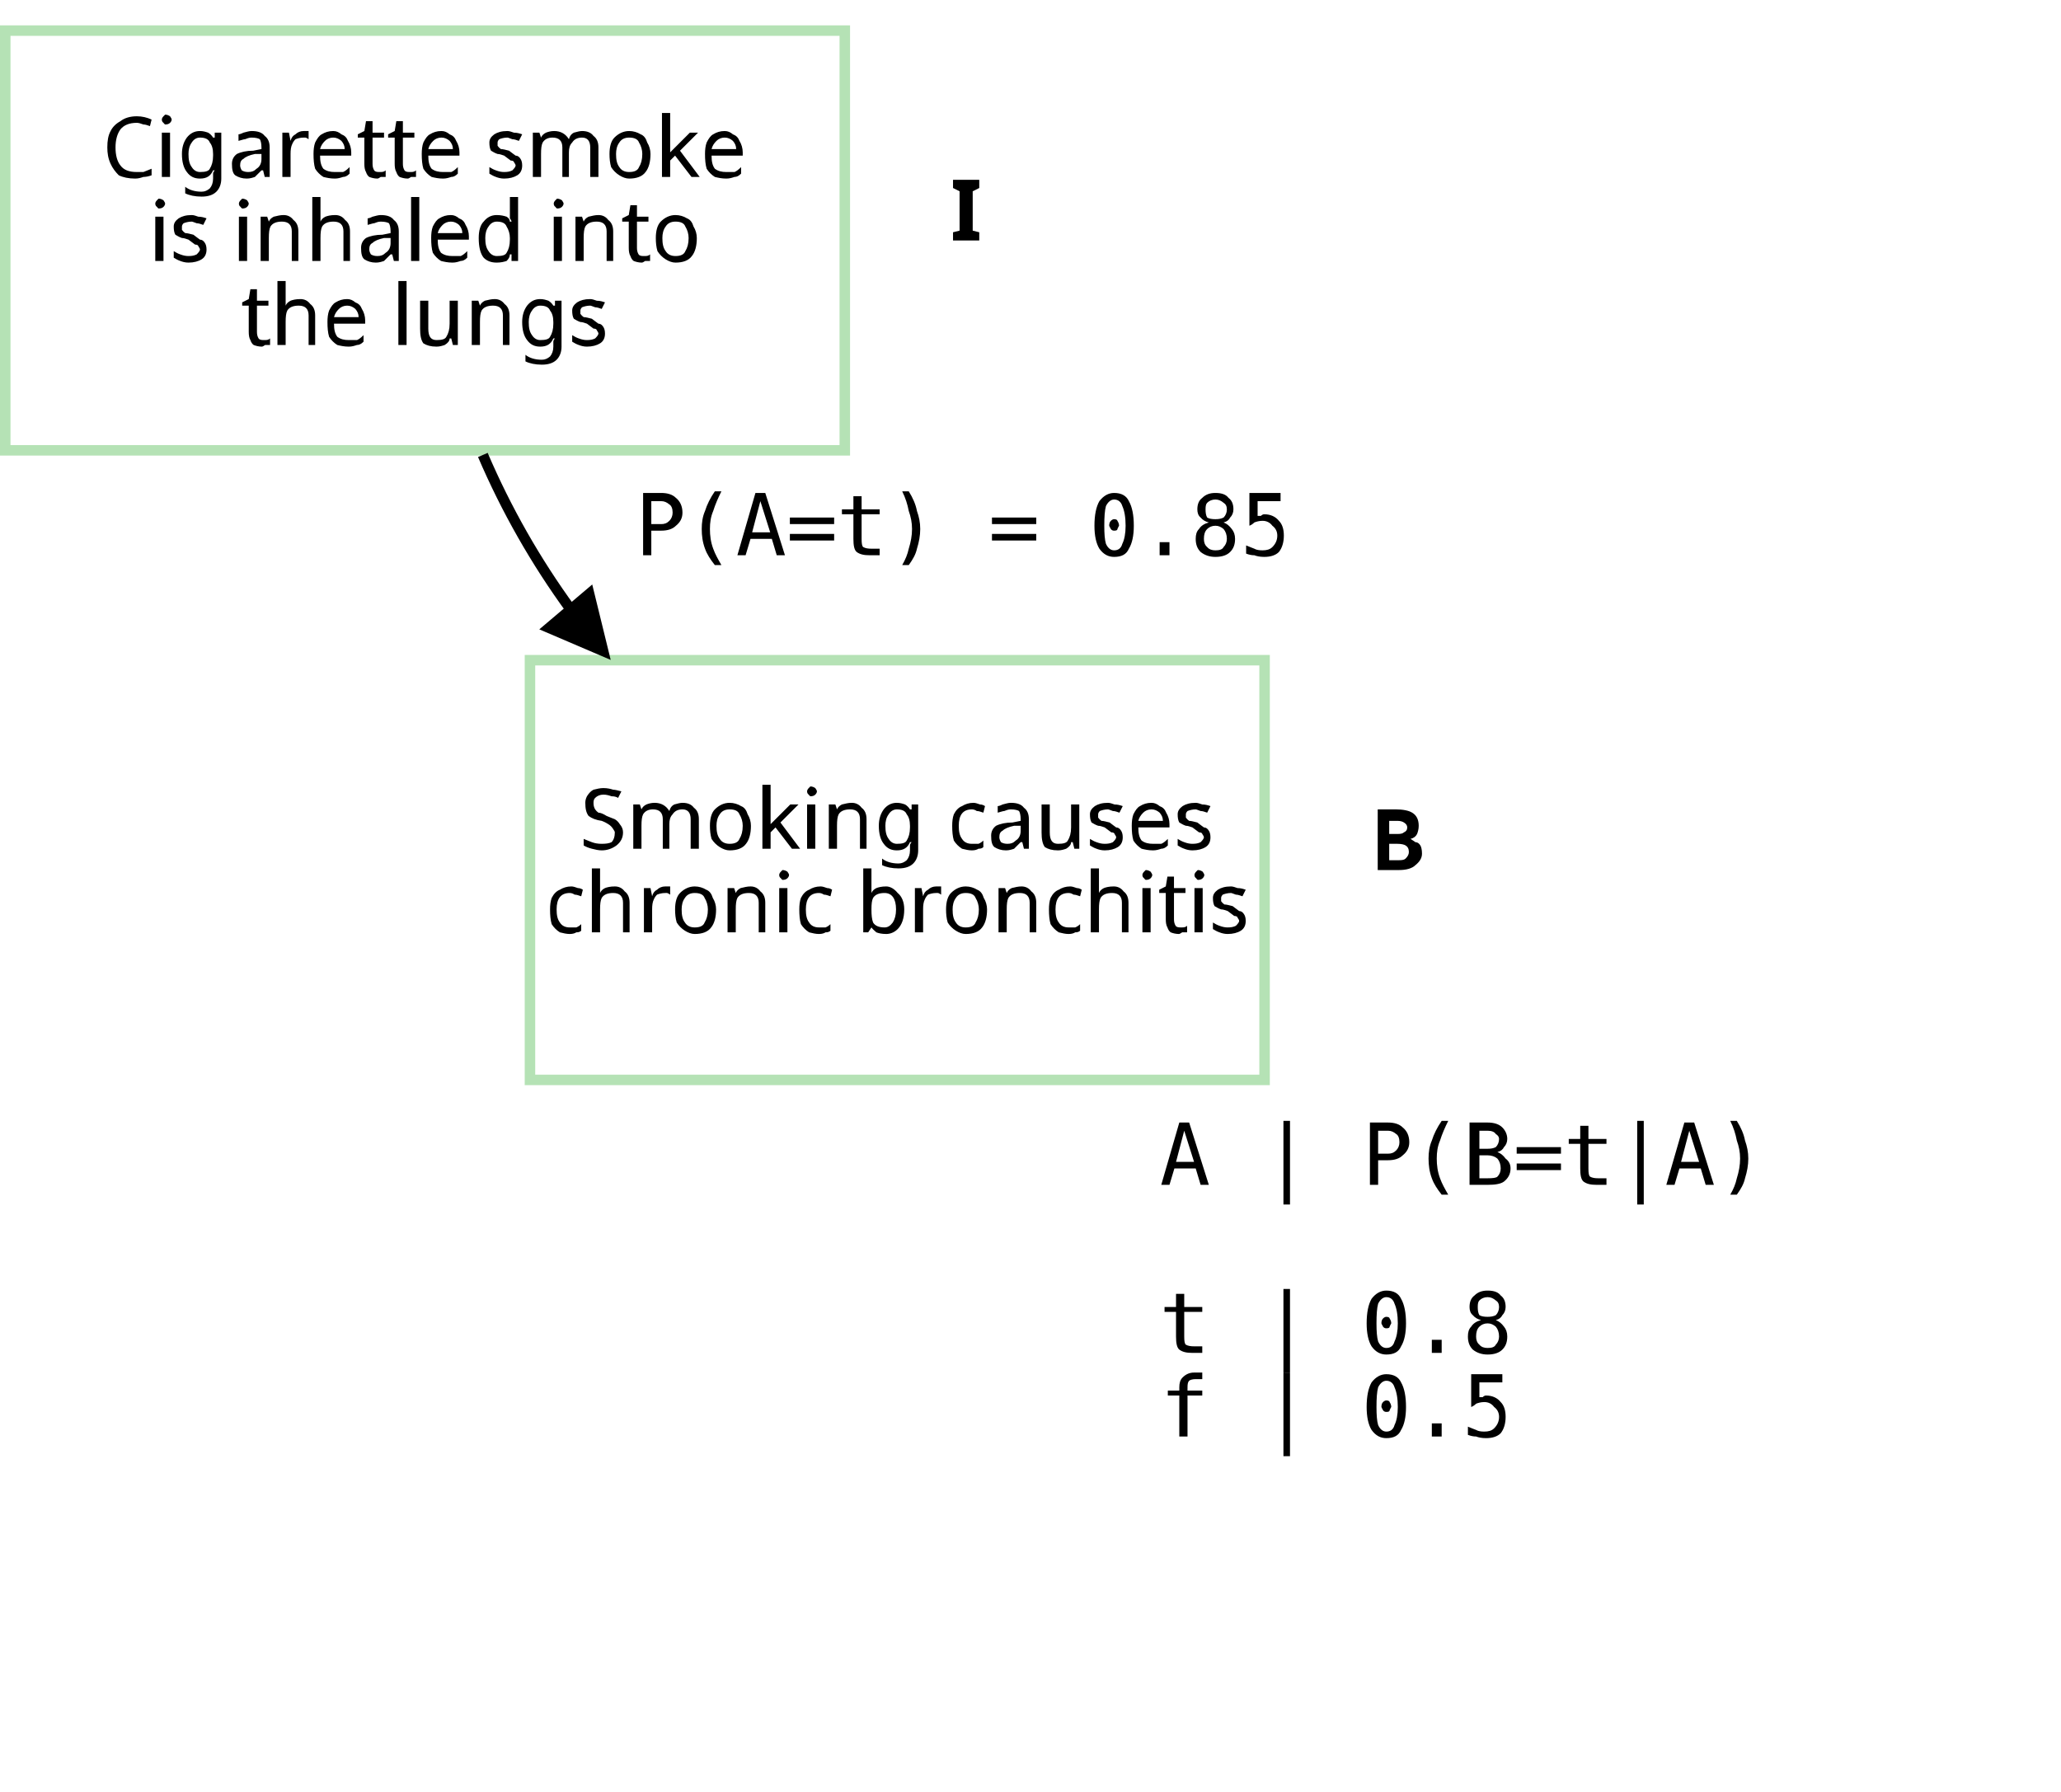
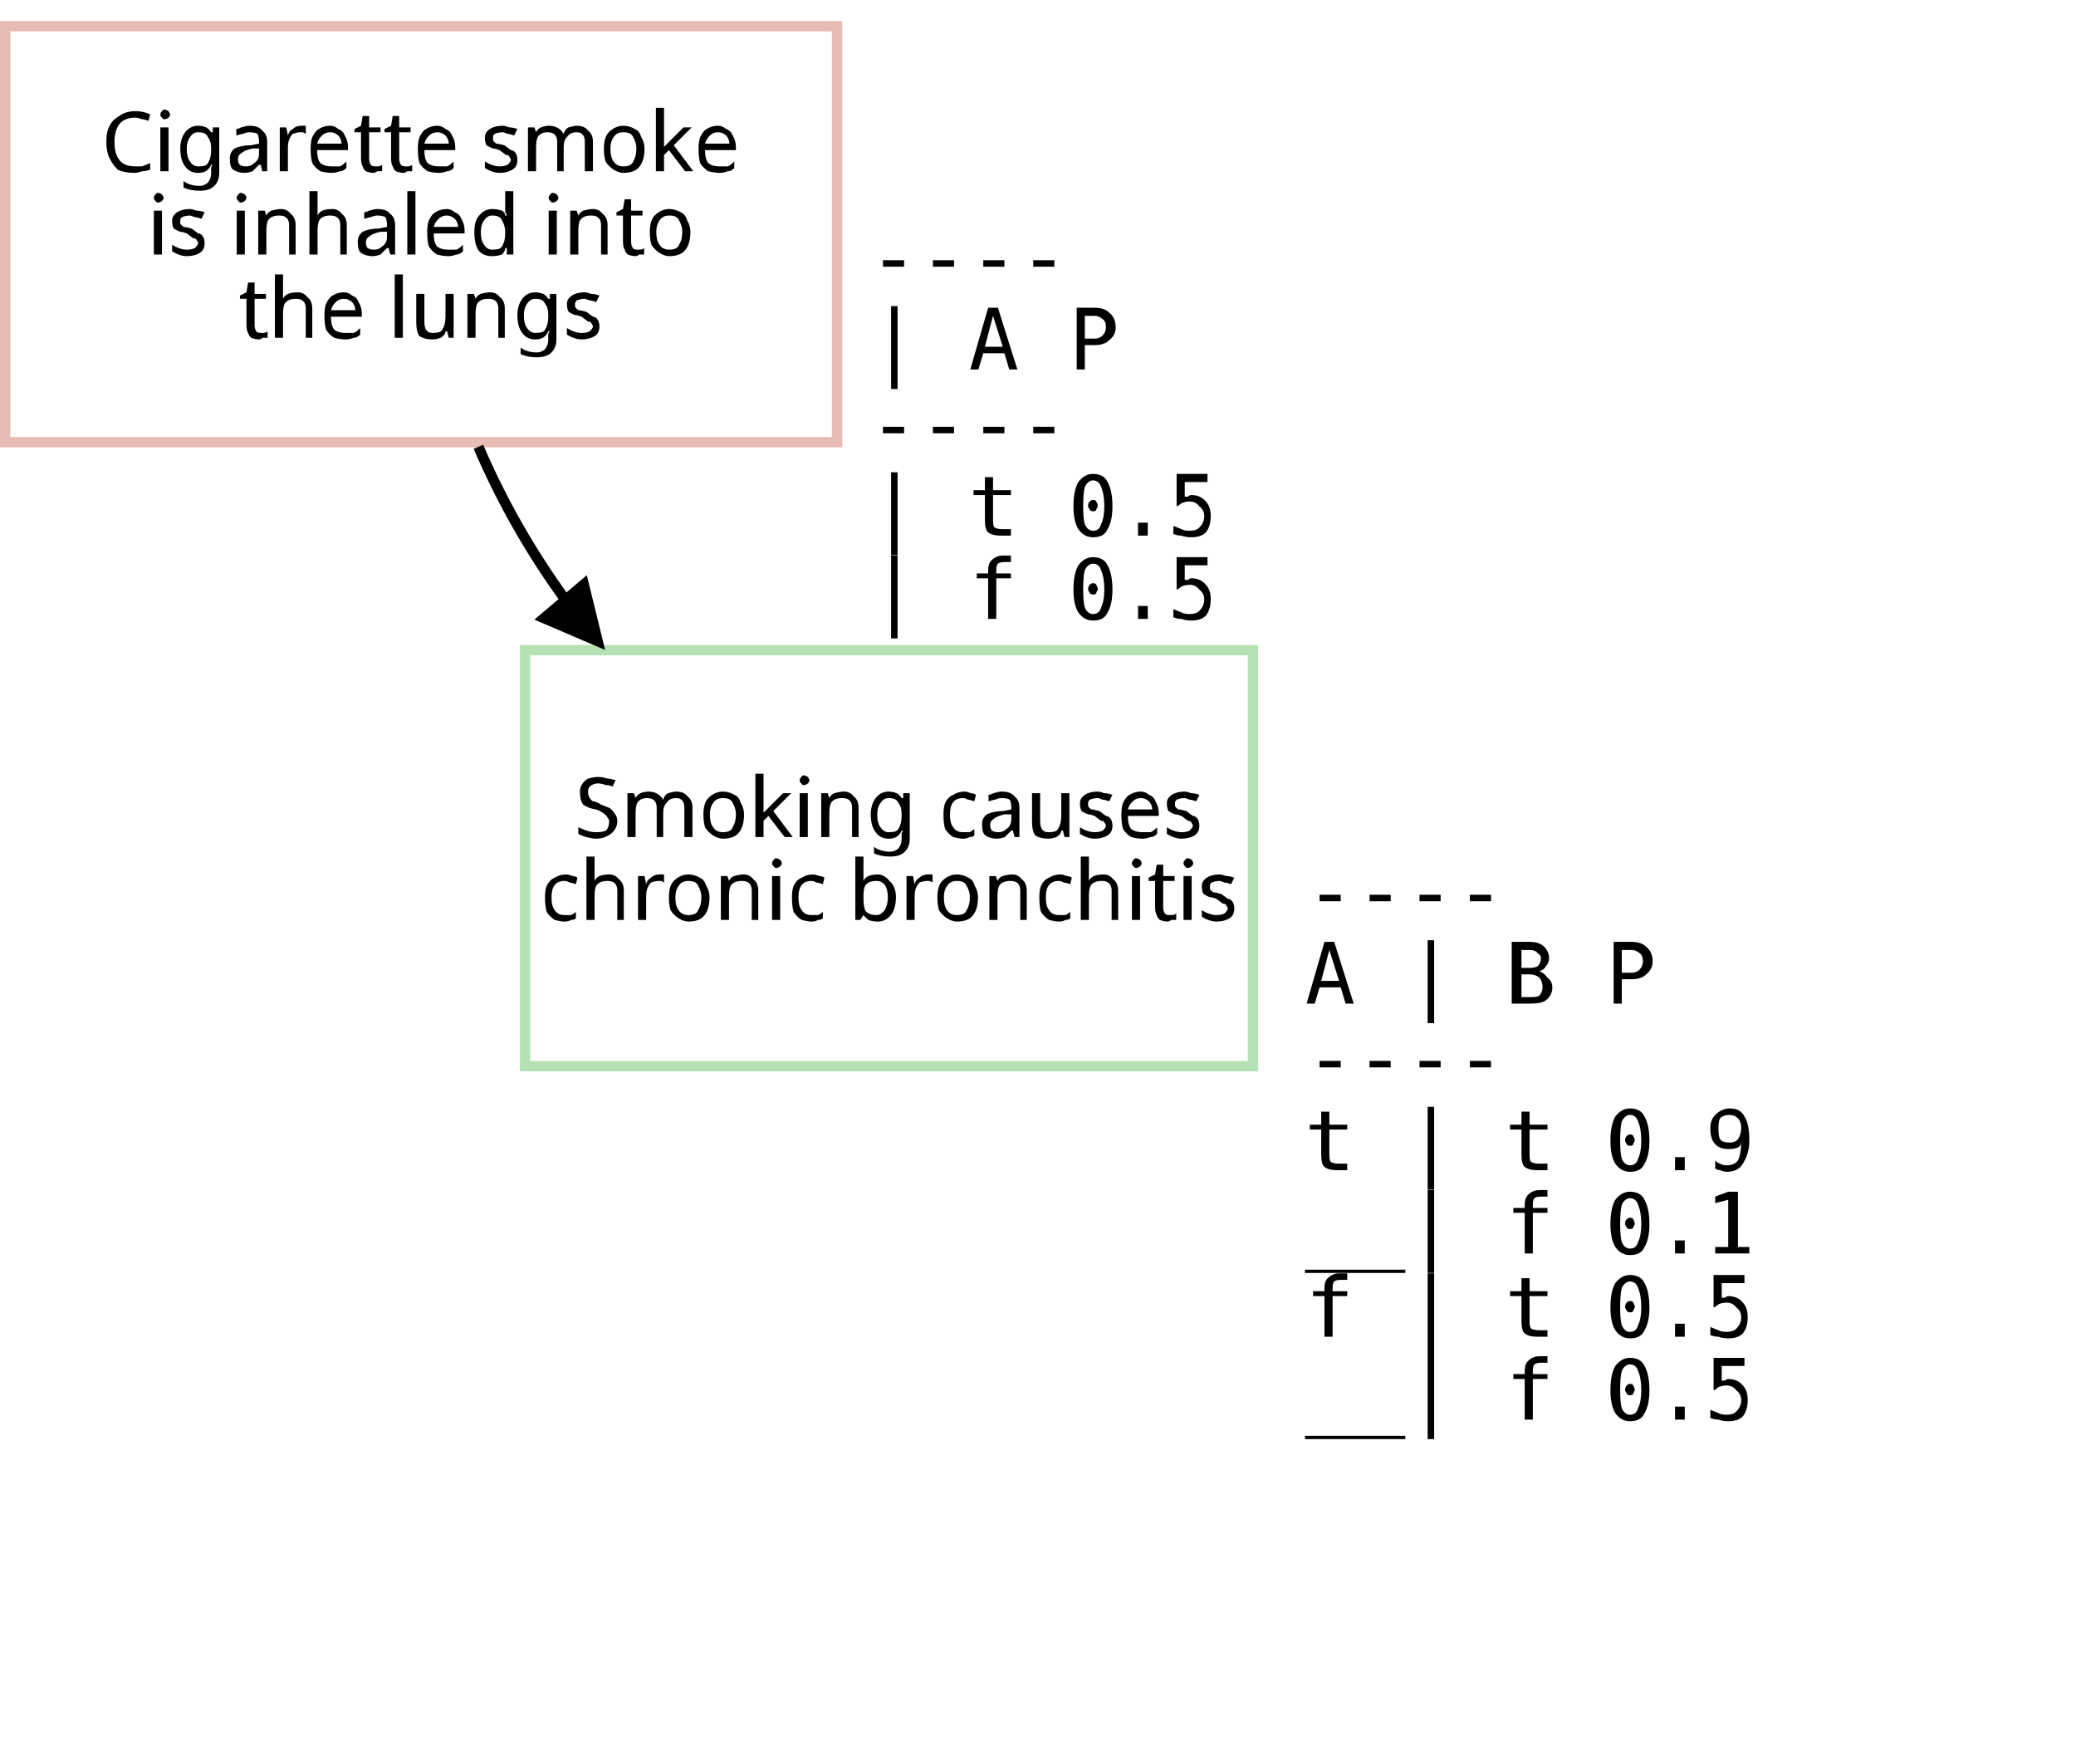
- <svg xmlns="http://www.w3.org/2000/svg" width="15.689cm" height="13.637cm" viewBox="3.950 2.950 19.639 16.587">
-   <rect x="4.000" y="3.000" width="8.000" height="4.000" fill="none" stroke="#B5E2B5" stroke-width="0.100" />
+ <svg xmlns="http://www.w3.org/2000/svg" width="16.015cm" height="13.600cm" viewBox="3.950 2.950 19.965 16.550">
+   <rect x="4.000" y="3.000" width="8.000" height="4.000" fill="none" stroke="#E6BCB5" stroke-width="0.100" />
  <text x="8.000" y="4.395" fill="#000000" text-anchor="middle" font-size="0.80" font-family="sans" font-style="normal" font-weight="400">
Cigarette smoke</text>
  <text x="8.000" y="5.195" fill="#000000" text-anchor="middle" font-size="0.80" font-family="sans" font-style="normal" font-weight="400">
is inhaled into</text>
  <text x="8.000" y="5.995" fill="#000000" text-anchor="middle" font-size="0.80" font-family="sans" font-style="normal" font-weight="400">
the lungs</text>
  <rect x="9.000" y="9.000" width="7.000" height="4.000" fill="none" stroke="#B5E2B5" stroke-width="0.100" />
  <text x="12.500" y="10.795" fill="#000000" text-anchor="middle" font-size="0.80" font-family="sans" font-style="normal" font-weight="400">
Smoking causes</text>
  <text x="12.500" y="11.595" fill="#000000" text-anchor="middle" font-size="0.80" font-family="sans" font-style="normal" font-weight="400">
chronic bronchitis</text>
  <path stroke="#000000" fill="none" stroke-width="0.100" d="M 8.551,7.044 A 7.531,7.531 0 0,0 9.390,8.518 " />
  <polygon fill="#000000" stroke="none" stroke-width="0.100" points="9.183,8.692 9.697,8.912 9.564,8.369 " />
  <polygon fill="none" stroke="#000000" stroke-width="0.100" points="9.183,8.692 9.697,8.912 9.564,8.369 " />
-   <text x="13.000" y="5.000" fill="#000000" text-anchor="start" font-size="0.80" font-family="sans" font-style="normal" font-weight="700">
- I</text>
-   <text x="17.000" y="11.000" fill="#000000" text-anchor="start" font-size="0.80" font-family="sans" font-style="normal" font-weight="700">
- B</text>
-   <text x="10.000" y="8.000" fill="#000000" text-anchor="start" font-size="0.80" font-family="monospace" font-style="normal" font-weight="400">
- P(A=t) = 0.85</text>
-   <text x="15.000" y="14.000" fill="#000000" text-anchor="start" font-size="0.80" font-family="monospace" font-style="normal" font-weight="400">
- A | P(B=t|A)</text>
-   <text x="15.000" y="15.600" fill="#000000" text-anchor="start" font-size="0.80" font-family="monospace" font-style="normal" font-weight="400">
- t | 0.8</text>
-   <text x="15.000" y="16.400" fill="#000000" text-anchor="start" font-size="0.80" font-family="monospace" font-style="normal" font-weight="400">
- f | 0.5</text>
+   <text x="12.300" y="5.500" fill="#000000" text-anchor="start" font-size="0.80" font-family="monospace" font-style="normal" font-weight="400">
+ ----</text>
+   <text x="12.300" y="6.300" fill="#000000" text-anchor="start" font-size="0.80" font-family="monospace" font-style="normal" font-weight="400">
+ | A P</text>
+   <text x="12.300" y="7.100" fill="#000000" text-anchor="start" font-size="0.80" font-family="monospace" font-style="normal" font-weight="400">
+ ----</text>
+   <text x="12.300" y="7.900" fill="#000000" text-anchor="start" font-size="0.80" font-family="monospace" font-style="normal" font-weight="400">
+ | t 0.5</text>
+   <text x="12.300" y="8.700" fill="#000000" text-anchor="start" font-size="0.80" font-family="monospace" font-style="normal" font-weight="400">
+ | f 0.5</text>
+   <text x="16.500" y="11.600" fill="#000000" text-anchor="start" font-size="0.80" font-family="monospace" font-style="normal" font-weight="400">
+ ----</text>
+   <text x="16.500" y="12.400" fill="#000000" text-anchor="start" font-size="0.80" font-family="monospace" font-style="normal" font-weight="400">
+ A | B P</text>
+   <text x="16.500" y="13.200" fill="#000000" text-anchor="start" font-size="0.80" font-family="monospace" font-style="normal" font-weight="400">
+ ----</text>
+   <text x="16.500" y="14.000" fill="#000000" text-anchor="start" font-size="0.80" font-family="monospace" font-style="normal" font-weight="400">
+ t | t 0.9</text>
+   <text x="16.500" y="14.800" fill="#000000" text-anchor="start" font-size="0.80" font-family="monospace" font-style="normal" font-weight="400">
+ __| f 0.1</text>
+   <text x="16.500" y="15.600" fill="#000000" text-anchor="start" font-size="0.80" font-family="monospace" font-style="normal" font-weight="400">
+ f | t 0.5</text>
+   <text x="16.500" y="16.400" fill="#000000" text-anchor="start" font-size="0.80" font-family="monospace" font-style="normal" font-weight="400">
+ __| f 0.5</text>
</svg>
